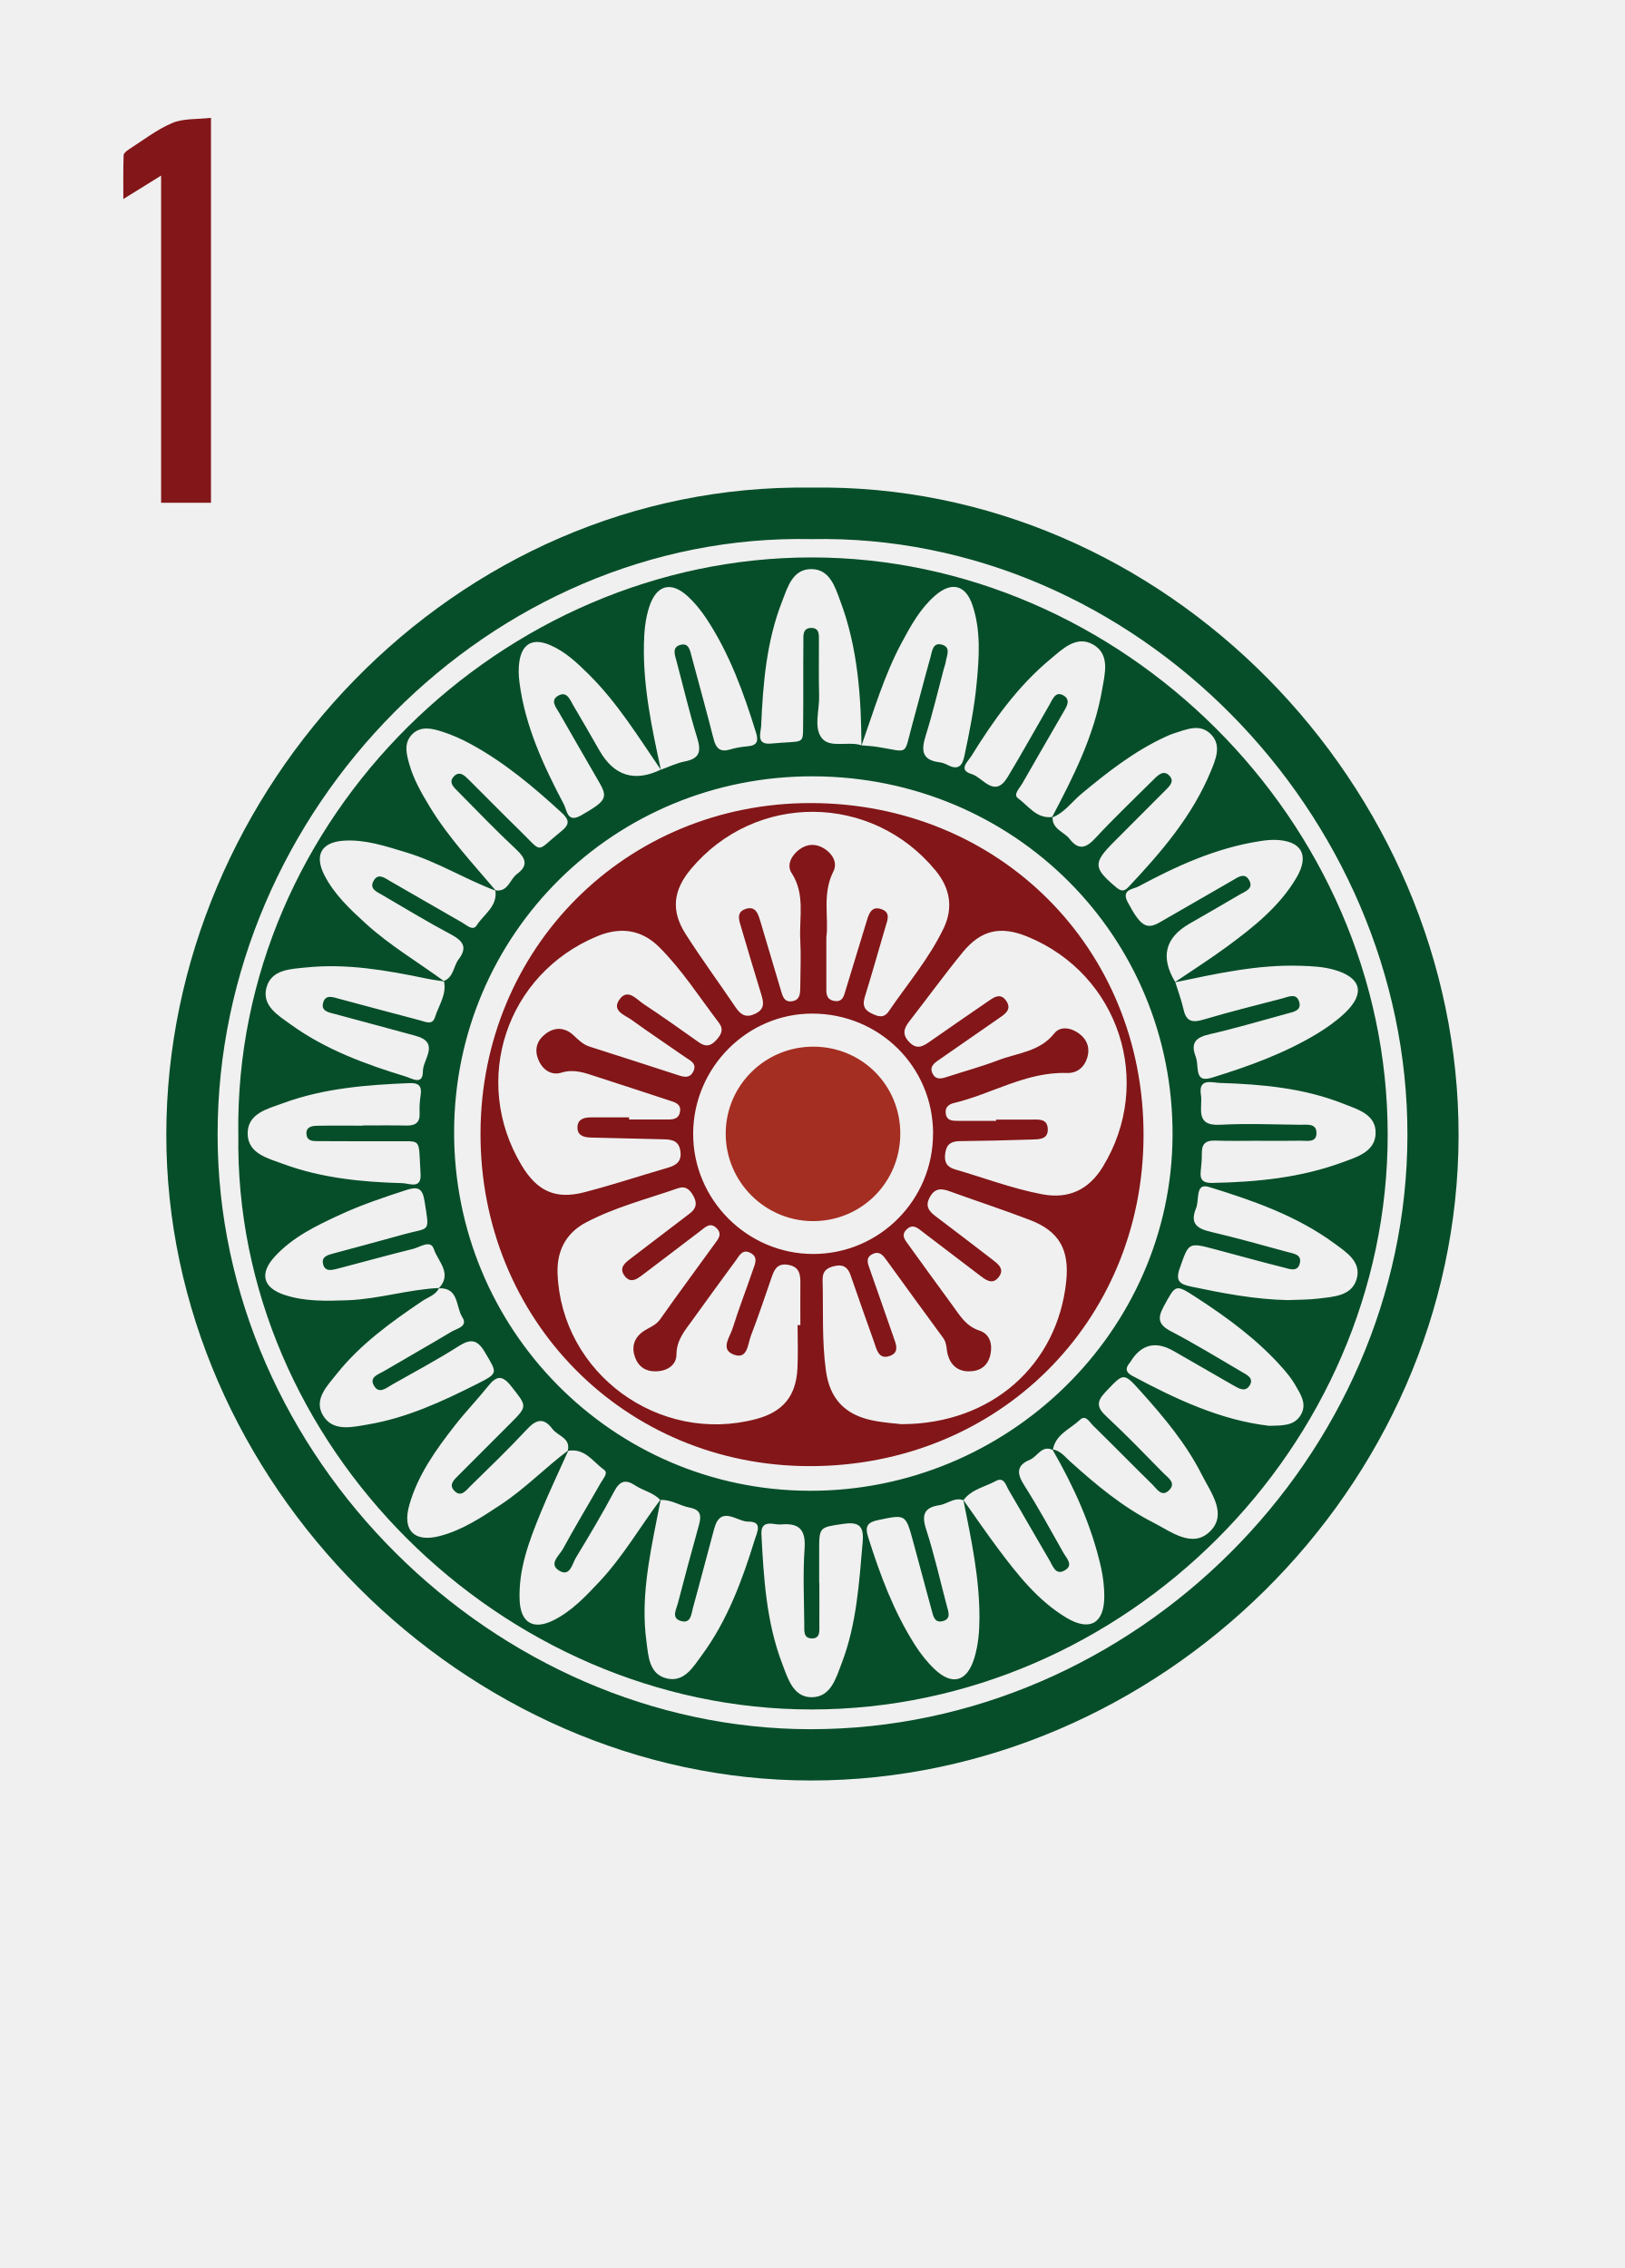
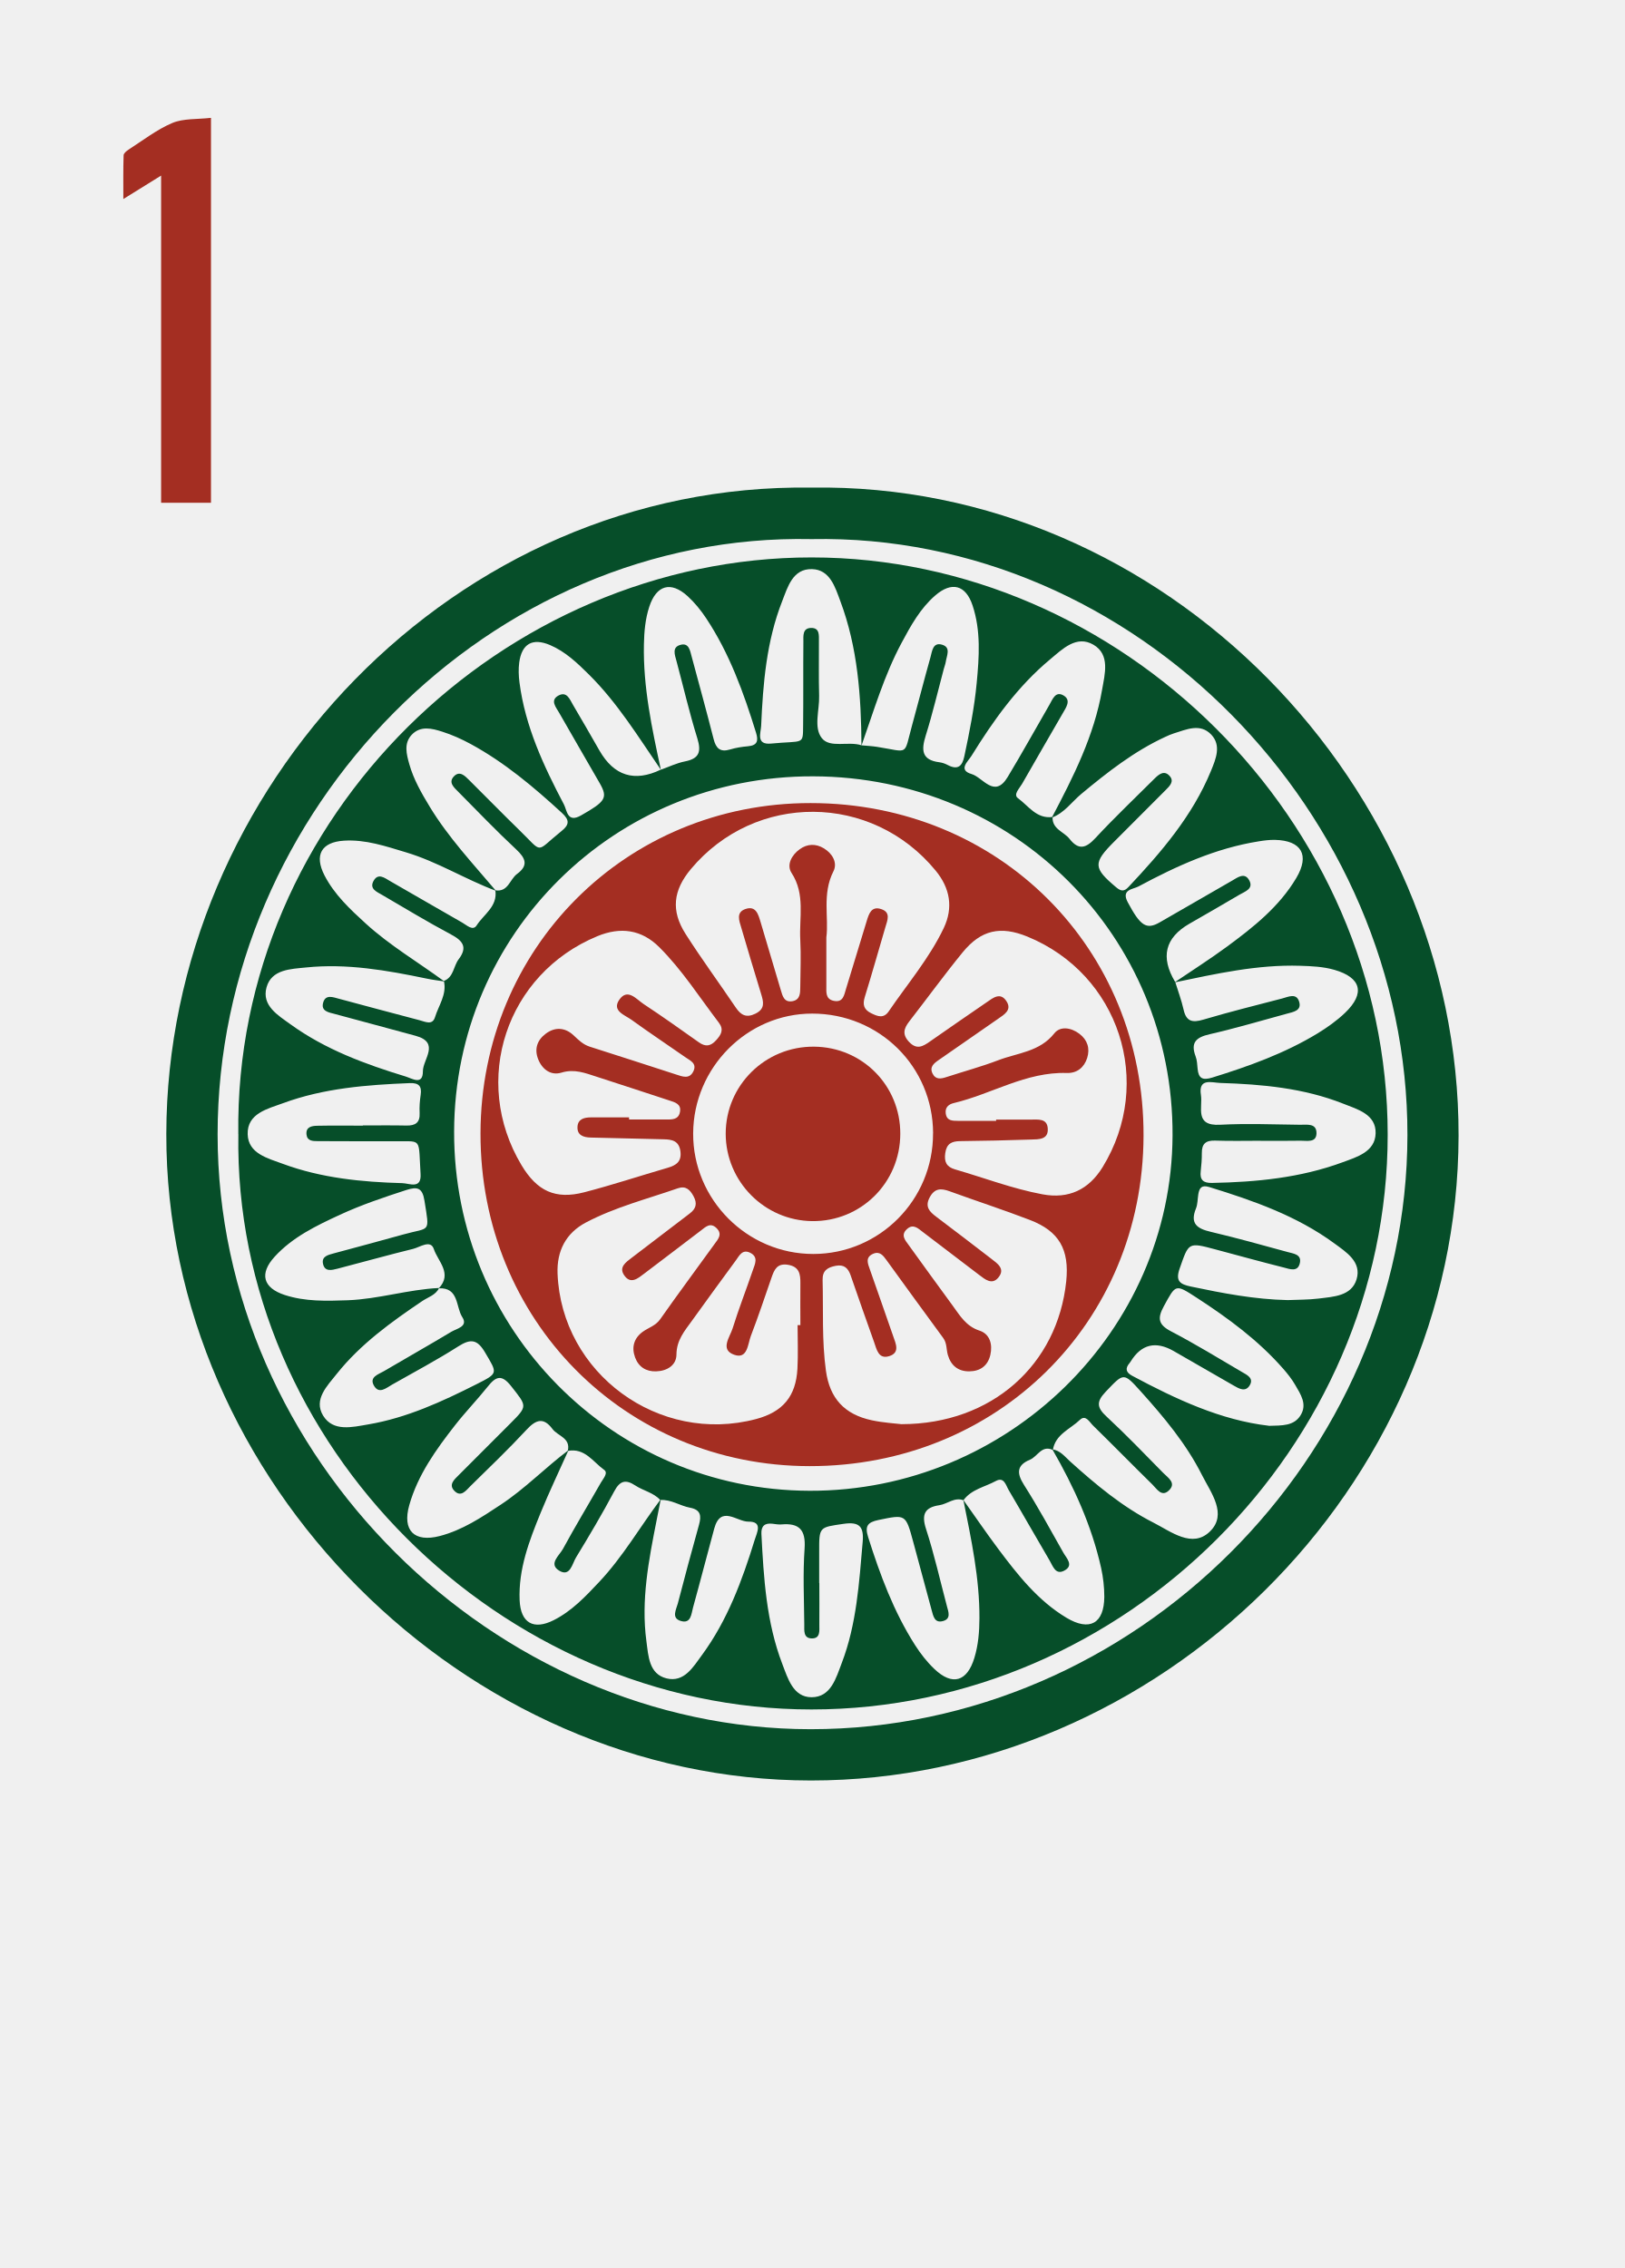
<svg xmlns="http://www.w3.org/2000/svg" id="Layer_1" data-name="Layer 1" viewBox="0 0 308.499 430.712" version="1.1" width="308.499" height="430.712">
  <defs id="defs1">
    <style id="style1">
      .cls-1 {
        fill: #fff;
      }

      .cls-2 {
        fill: #064e29;
      }

      .cls-3 {
        fill: #a42e22;
      }
    </style>
  </defs>
  <g id="g6" transform="translate(-88.95996,-32.04989)">
    <path class="cls-2" d="m 242.99,124.65 c 67.22,-1.08 123.05,56.78 122.93,123.1 -0.12,67.02 -57.02,122.45 -122.99,122.43 -65.84,-0.02 -122.5,-56.83 -122.39,-122.8 0.11,-65.48 54.6,-123.68 122.45,-122.73 z m 0.06,9.78 c -60.93,-1.27 -112.77,51.31 -112.77,113.06 0,61.34 52.61,112.93 112.6,112.95 61.5,0.02 113.25,-51.76 113.33,-112.82 0.07,-60.93 -51.59,-114.38 -113.16,-113.19 z" id="path3" />
    <path class="cls-2" d="m 134.21,247.42 c -0.79,-60.26 50.43,-109.52 108.85,-109.51 58.79,0.01 109.41,49.93 109.4,109.64 -0.01,59.16 -49.89,109.13 -109.41,109.14 -58.84,0.01 -109.78,-50.22 -108.83,-109.27 z m 62.56,60.17 c 0.6,-2.48 -1.9,-2.81 -2.91,-4.17 -1.68,-2.25 -3.11,-1.8 -4.89,0.12 -3.43,3.7 -7.09,7.2 -10.69,10.74 -0.85,0.84 -1.82,2.24 -3.11,0.82 -1.04,-1.15 0.08,-2.1 0.89,-2.91 3.24,-3.26 6.49,-6.5 9.74,-9.75 3.41,-3.41 3.25,-3.29 0.21,-7.16 -1.8,-2.29 -2.9,-1.83 -4.42,0.08 -2.01,2.51 -4.25,4.83 -6.23,7.36 -3.61,4.63 -7.05,9.4 -8.68,15.15 -1.38,4.85 0.95,7.14 5.8,5.88 4.3,-1.12 7.93,-3.55 11.58,-5.96 4.61,-3.04 8.45,-7.04 12.85,-10.34 -1.77,3.96 -3.65,7.88 -5.29,11.89 -2.17,5.32 -4.24,10.7 -3.99,16.6 0.18,4.31 2.62,5.73 6.46,3.8 3.44,-1.73 6.05,-4.5 8.65,-7.27 4.51,-4.79 7.77,-10.49 11.69,-15.71 -0.27,1.35 -0.53,2.7 -0.8,4.05 -1.49,7.56 -2.97,15.14 -1.93,22.9 0.38,2.81 0.47,6.25 3.83,7.08 3.35,0.83 5.08,-2.2 6.74,-4.46 4.82,-6.57 7.61,-14.12 9.99,-21.83 0.44,-1.43 1.6,-3.52 -1.21,-3.48 -2.15,0.03 -5.23,-3.22 -6.47,1.33 -1.36,4.99 -2.64,9.99 -4.02,14.97 -0.34,1.22 -0.37,3.2 -2.4,2.54 -1.74,-0.56 -0.8,-2.14 -0.5,-3.27 1.3,-5 2.64,-9.99 4.03,-14.97 0.48,-1.72 0.33,-2.87 -1.73,-3.25 -1.9,-0.36 -3.58,-1.59 -5.63,-1.46 -1.29,-1.41 -3.21,-1.75 -4.73,-2.75 -1.85,-1.22 -2.94,-0.91 -4.01,1.11 -2.27,4.26 -4.73,8.42 -7.25,12.55 -0.73,1.19 -1.12,3.8 -3.23,2.49 -2.04,-1.27 0.07,-2.87 0.74,-4.1 2.3,-4.24 4.81,-8.38 7.2,-12.58 0.43,-0.76 1.46,-1.85 0.63,-2.44 -2.1,-1.5 -3.67,-4.22 -6.9,-3.6 z m -24.51,-30.86 c 2.68,-2.81 -0.16,-5.16 -0.92,-7.47 -0.61,-1.86 -2.63,-0.36 -3.93,-0.04 -4.8,1.18 -9.56,2.52 -14.35,3.76 -1.12,0.29 -2.48,0.65 -2.78,-1 -0.24,-1.35 1,-1.61 2,-1.89 4.44,-1.21 8.89,-2.37 13.32,-3.62 5.07,-1.42 4.96,-0.09 3.96,-6.39 -0.39,-2.48 -1.35,-2.71 -3.44,-2.04 -4.27,1.39 -8.52,2.81 -12.6,4.7 -4.5,2.08 -8.99,4.23 -12.41,7.97 -2.94,3.22 -2.22,5.92 1.92,7.27 3.89,1.27 7.91,1.14 11.96,1 5.87,-0.22 11.5,-2.06 17.35,-2.33 -0.65,1.36 -2.09,1.73 -3.2,2.48 -5.92,4 -11.72,8.17 -16.22,13.81 -1.81,2.28 -4.47,4.88 -2.61,7.94 1.9,3.13 5.56,2.19 8.56,1.68 7.33,-1.24 14.02,-4.33 20.6,-7.65 4.15,-2.1 3.95,-2.02 1.6,-6.01 -1.48,-2.52 -2.73,-2.66 -5.09,-1.16 -4.06,2.59 -8.34,4.86 -12.53,7.24 -1.15,0.65 -2.55,1.94 -3.52,0.15 -0.86,-1.59 0.9,-2.08 1.92,-2.68 4.26,-2.51 8.56,-4.93 12.8,-7.48 1.03,-0.62 3.26,-0.99 2.09,-2.79 -1.26,-1.95 -0.61,-5.67 -4.49,-5.47 z m 10.87,-75.51 c -5.8,-2.17 -11.09,-5.51 -17.06,-7.3 -3.86,-1.16 -7.71,-2.48 -11.79,-2.22 -4.33,0.27 -5.68,2.76 -3.7,6.6 1.88,3.64 4.83,6.4 7.81,9.12 4.6,4.2 9.97,7.35 14.96,11.02 -1.13,-0.18 -2.27,-0.31 -3.39,-0.55 -7.55,-1.57 -15.15,-2.91 -22.89,-2.11 -2.89,0.3 -6.55,0.34 -7.5,3.78 -0.96,3.47 2.2,5.31 4.56,7.02 6.59,4.77 14.15,7.56 21.86,9.91 1.21,0.37 3.28,1.74 3.27,-1 -0.01,-2.25 3.33,-5.44 -1.37,-6.73 -5.09,-1.4 -10.2,-2.74 -15.29,-4.13 -1.19,-0.32 -2.82,-0.52 -2.24,-2.29 0.48,-1.46 1.84,-0.92 2.96,-0.62 5.1,1.37 10.2,2.74 15.31,4.08 1.05,0.27 2.44,1.03 2.93,-0.58 0.69,-2.25 2.28,-4.31 1.69,-6.88 1.88,-0.74 1.8,-2.8 2.81,-4.13 1.73,-2.28 0.79,-3.5 -1.46,-4.7 -4.45,-2.37 -8.77,-4.99 -13.12,-7.53 -0.96,-0.56 -2.36,-1.11 -1.64,-2.54 0.87,-1.73 2.17,-0.65 3.2,-0.06 4.58,2.61 9.13,5.29 13.71,7.89 0.83,0.47 2,1.64 2.71,0.53 1.35,-2.11 4.01,-3.6 3.56,-6.67 2.43,0.38 2.73,-2.09 4.12,-3.11 2.17,-1.6 1.67,-2.95 -0.15,-4.65 -3.79,-3.53 -7.37,-7.28 -11.02,-10.96 -0.8,-0.81 -1.92,-1.76 -0.83,-2.91 1.1,-1.16 2.09,-0.12 2.91,0.7 3.19,3.16 6.32,6.38 9.54,9.51 4.64,4.51 2.91,4.24 7.94,0.21 1.57,-1.25 1.62,-2.12 0.12,-3.5 -5.36,-4.92 -10.9,-9.59 -17.32,-13.08 -1.71,-0.93 -3.52,-1.74 -5.37,-2.33 -1.97,-0.63 -4.16,-1.2 -5.83,0.59 -1.53,1.64 -0.98,3.68 -0.45,5.57 0.82,2.91 2.32,5.51 3.87,8.07 3.54,5.84 8.2,10.8 12.58,15.98 z m 88.8,115.75 c -1.73,-0.66 -3.05,0.7 -4.6,0.93 -2.77,0.41 -3.44,1.73 -2.53,4.52 1.56,4.8 2.66,9.75 3.96,14.64 0.3,1.12 0.83,2.43 -0.77,2.85 -1.58,0.42 -1.82,-0.97 -2.13,-2.09 -1.17,-4.33 -2.33,-8.65 -3.5,-12.98 -1.43,-5.28 -1.42,-5.2 -6.6,-4.13 -2.06,0.43 -2.62,1.15 -1.95,3.26 2.26,7.15 4.85,14.14 8.9,20.49 1.04,1.63 2.27,3.21 3.67,4.54 3.4,3.25 6.22,2.44 7.6,-2.11 0.74,-2.43 0.95,-4.95 0.96,-7.5 0.04,-7.65 -1.57,-15.07 -3.05,-22.48 2.19,3.08 4.31,6.2 6.57,9.22 3.73,4.98 7.57,9.89 13.01,13.15 4.41,2.64 7.15,1.08 7.18,-3.99 0,-1.82 -0.21,-3.68 -0.6,-5.46 -1.79,-8.03 -5.17,-15.43 -9.26,-22.53 1.5,0.2 2.35,1.37 3.36,2.28 4.88,4.4 9.93,8.63 15.81,11.62 3.36,1.71 7.4,4.96 10.75,1.69 3.37,-3.29 0.19,-7.35 -1.52,-10.73 -2.97,-5.9 -7.19,-10.95 -11.59,-15.84 -3.34,-3.7 -3.23,-3.58 -6.69,0.04 -1.8,1.88 -1.69,3 0.17,4.71 3.71,3.44 7.22,7.1 10.77,10.71 0.89,0.91 2.58,1.92 1.02,3.36 -1.36,1.25 -2.26,-0.36 -3.09,-1.17 -3.78,-3.71 -7.48,-7.49 -11.27,-11.2 -0.66,-0.65 -1.4,-2.12 -2.48,-1.09 -1.84,1.77 -4.66,2.74 -5.15,5.73 -2.12,-0.99 -2.88,1.23 -4.33,1.84 -2.53,1.05 -2.58,2.55 -1.14,4.81 2.65,4.17 5.02,8.52 7.45,12.83 0.61,1.09 2.1,2.46 0.14,3.46 -1.62,0.83 -2.12,-0.9 -2.72,-1.92 -2.63,-4.46 -5.17,-8.97 -7.8,-13.43 -0.52,-0.89 -0.86,-2.55 -2.42,-1.7 -2.08,1.14 -4.61,1.56 -6.14,3.63 z M 214.46,178.22 c 1.51,-0.54 2.99,-1.26 4.55,-1.57 2.73,-0.53 3.15,-1.83 2.36,-4.39 -1.5,-4.83 -2.64,-9.76 -3.95,-14.65 -0.33,-1.23 -0.93,-2.7 0.84,-3.12 1.52,-0.36 1.73,1.13 2.03,2.23 1.4,5.22 2.84,10.43 4.17,15.66 0.45,1.79 1.24,2.57 3.14,2 1.09,-0.33 2.25,-0.51 3.39,-0.61 1.77,-0.16 2.01,-1.01 1.53,-2.57 -2.35,-7.6 -5.04,-15.06 -9.47,-21.74 -1.01,-1.52 -2.19,-2.98 -3.54,-4.21 -3.18,-2.88 -5.91,-2.09 -7.26,2.02 -0.76,2.31 -0.97,4.71 -1.02,7.14 -0.17,8.13 1.53,16 3.22,23.83 -4.28,-6.25 -8.25,-12.73 -13.68,-18.11 -2.21,-2.19 -4.46,-4.34 -7.37,-5.58 -3.32,-1.41 -5.37,-0.25 -5.85,3.33 -0.16,1.23 -0.11,2.53 0.05,3.77 1.08,8.35 4.58,15.84 8.44,23.17 0.59,1.12 0.62,3.58 3.24,2.09 4.64,-2.64 5.15,-3.33 3.57,-6.1 -2.56,-4.49 -5.19,-8.94 -7.74,-13.44 -0.58,-1.02 -1.77,-2.34 -0.09,-3.24 1.6,-0.85 2.15,0.78 2.76,1.81 1.7,2.86 3.35,5.76 5.01,8.65 q 4.16,7.23 11.65,3.62 z m 97.65,40.29 c 0.54,1.75 1.19,3.48 1.59,5.26 0.5,2.27 1.66,2.54 3.74,1.92 4.96,-1.47 9.98,-2.72 14.98,-4.02 1.16,-0.3 2.71,-1.12 3.23,0.62 0.52,1.72 -1.15,1.94 -2.34,2.27 -4.88,1.33 -9.73,2.77 -14.66,3.9 -2.54,0.58 -3.67,1.55 -2.66,4.21 0.28,0.73 0.3,1.58 0.38,2.38 0.18,1.85 0.99,2.19 2.78,1.64 6.94,-2.15 13.74,-4.59 19.98,-8.38 1.85,-1.13 3.67,-2.42 5.23,-3.91 3.88,-3.71 3.08,-6.7 -2.02,-8.17 -2.12,-0.61 -4.3,-0.7 -6.49,-0.77 -8.13,-0.26 -15.99,1.52 -23.87,3.16 3.33,-2.26 6.74,-4.42 9.97,-6.8 5.01,-3.69 9.92,-7.57 13.16,-13.04 2.59,-4.36 0.98,-7.12 -4.06,-7.23 -1.03,-0.02 -2.07,0.11 -3.09,0.28 -8.19,1.3 -15.61,4.69 -22.83,8.57 -1.01,0.54 -3.33,0.55 -2.03,2.99 2.38,4.46 3.52,5.28 6.04,3.84 4.6,-2.62 9.16,-5.3 13.76,-7.93 1.05,-0.6 2.39,-1.68 3.27,-0.07 0.88,1.62 -0.82,2.12 -1.83,2.72 -3.17,1.88 -6.37,3.7 -9.56,5.54 q -6.9,3.99 -2.69,11.02 z M 288.7,187.29 c 4.08,-7.73 8.03,-15.54 9.53,-24.26 0.51,-2.96 1.57,-6.66 -1.64,-8.54 -3.22,-1.89 -5.89,0.83 -8.22,2.77 -6.17,5.13 -10.77,11.59 -14.95,18.35 -0.65,1.04 -2.6,2.67 0.03,3.44 2.16,0.63 4.34,4.72 6.84,0.58 2.73,-4.52 5.28,-9.15 7.93,-13.72 0.61,-1.05 1.16,-2.72 2.73,-1.76 1.45,0.89 0.43,2.27 -0.18,3.34 -2.57,4.48 -5.19,8.94 -7.74,13.43 -0.48,0.84 -1.72,2.02 -0.78,2.71 2,1.46 3.54,3.98 6.58,3.57 -0.12,2.31 2.14,2.78 3.22,4.16 1.73,2.21 3.12,1.78 4.91,-0.15 3.6,-3.88 7.45,-7.53 11.2,-11.27 0.86,-0.86 1.88,-1.7 2.92,-0.5 0.9,1.03 -0.05,1.91 -0.78,2.65 -3.25,3.26 -6.51,6.52 -9.76,9.78 -4.08,4.08 -4.01,5.01 0.38,8.7 0.93,0.78 1.52,0.78 2.3,-0.05 6.26,-6.65 12.19,-13.54 15.7,-22.11 0.9,-2.21 2,-4.78 0.04,-6.85 -2.1,-2.22 -4.71,-0.97 -7.12,-0.23 -0.55,0.17 -1.07,0.41 -1.59,0.65 -5.92,2.73 -10.98,6.7 -15.95,10.83 -1.83,1.52 -3.22,3.61 -5.56,4.49 z m -36.19,-13.7 c 1.01,0.1 2.03,0.14 3.03,0.3 6.13,0.97 4.99,1.79 6.59,-4.03 1.19,-4.32 2.29,-8.67 3.51,-12.99 0.32,-1.12 0.43,-2.93 2.23,-2.38 1.71,0.52 0.84,2.09 0.67,3.27 -0.07,0.45 -0.25,0.88 -0.37,1.33 -1.13,4.22 -2.12,8.48 -3.43,12.65 -0.86,2.75 -0.8,4.65 2.6,5.07 0.56,0.07 1.13,0.28 1.63,0.55 1.89,0.97 2.71,0.17 3.1,-1.68 0.98,-4.61 1.91,-9.23 2.35,-13.94 0.47,-4.95 0.81,-9.9 -0.78,-14.7 -1.3,-3.93 -3.97,-4.61 -7.1,-1.9 -2.83,2.46 -4.62,5.7 -6.36,8.95 -3.34,6.22 -5.3,12.97 -7.64,19.57 -0.06,-9.34 -0.7,-18.62 -4.02,-27.47 -0.98,-2.63 -1.96,-5.97 -5.37,-6.06 -3.67,-0.1 -4.61,3.39 -5.67,6.1 -2.98,7.59 -3.64,15.62 -3.99,23.68 -0.06,1.32 -1.03,3.63 1.89,3.35 6.26,-0.6 6.04,0.37 6.08,-3.48 0.06,-5.29 0,-10.57 0.05,-15.86 0,-1.09 -0.19,-2.59 1.46,-2.62 1.68,-0.03 1.48,1.43 1.49,2.55 0.02,3.45 -0.06,6.9 0.04,10.34 0.08,2.73 -1.09,6.03 0.52,8.05 1.55,1.94 5.01,0.53 7.5,1.34 z m -9.11,5.89 c -37.76,-0.12 -68.1,29.88 -68.21,67.43 -0.12,37.61 30.08,68.15 67.49,68.25 37.67,0.1 68.75,-30.31 68.93,-67.45 0.19,-37.85 -30.06,-68.11 -68.21,-68.23 z m 1.13,153.21 c 0,0 0,0 0.01,0 0,2.64 0.02,5.28 0,7.92 -0.01,1.11 0.24,2.61 -1.43,2.59 -1.64,-0.02 -1.42,-1.53 -1.43,-2.63 -0.04,-4.82 -0.28,-9.67 0.06,-14.47 0.24,-3.54 -1.04,-4.84 -4.39,-4.55 -0.56,0.05 -1.15,-0.06 -1.72,-0.13 -1.46,-0.17 -2.16,0.43 -2.09,1.93 0.43,8.38 0.93,16.77 3.97,24.71 1.05,2.72 2.04,6.3 5.55,6.31 3.69,0 4.65,-3.66 5.74,-6.51 2.83,-7.39 3.29,-15.21 3.97,-22.99 0.25,-2.9 -0.61,-3.87 -3.63,-3.43 -4.63,0.68 -4.65,0.51 -4.63,5.37 0,1.95 0,3.9 0,5.86 z m -86.67,-86.85 v -0.06 c 2.76,0 5.52,-0.04 8.28,0.02 1.69,0.03 2.59,-0.54 2.5,-2.38 -0.06,-1.14 0.03,-2.31 0.2,-3.44 0.25,-1.67 -0.37,-2.3 -2.05,-2.24 -8.18,0.33 -16.33,0.96 -24.08,3.81 -2.93,1.08 -6.84,1.94 -6.72,5.91 0.1,3.67 3.83,4.56 6.67,5.61 7.31,2.7 14.98,3.46 22.71,3.67 1.33,0.04 3.63,1.2 3.45,-1.74 -0.39,-6.27 0.21,-6.23 -3.33,-6.22 -5.41,0.02 -10.81,0 -16.22,-0.02 -0.93,0 -1.98,-0.03 -2.11,-1.25 -0.16,-1.49 1.04,-1.65 2.07,-1.67 2.87,-0.06 5.75,-0.02 8.62,-0.02 z m 172.01,56.99 c 2.57,-0.07 4.79,0.04 6.05,-2.01 1.31,-2.11 0,-3.99 -1.02,-5.76 -0.63,-1.09 -1.42,-2.09 -2.25,-3.04 -4.73,-5.41 -10.46,-9.63 -16.45,-13.52 -4.1,-2.66 -3.96,-2.57 -6.25,1.62 -1.26,2.31 -1.04,3.5 1.37,4.76 4.58,2.39 8.99,5.09 13.45,7.71 0.95,0.56 2.35,1.17 1.47,2.58 -0.81,1.3 -2.02,0.59 -3.04,0 -3.78,-2.17 -7.56,-4.35 -11.35,-6.53 q -5.15,-2.97 -8.2,1.98 c -0.06,0.1 -0.13,0.19 -0.2,0.28 -0.88,1.03 -0.71,1.78 0.51,2.43 8.33,4.46 16.84,8.43 25.91,9.48 z m 3.6,-23.88 c 1.95,-0.09 3.92,-0.05 5.85,-0.29 2.83,-0.36 6.25,-0.45 7.23,-3.65 1.01,-3.32 -1.96,-5.17 -4.22,-6.83 -7.14,-5.24 -15.38,-8.12 -23.75,-10.7 -1.46,-0.45 -1.88,0.17 -2.08,1.37 -0.15,0.91 -0.11,1.88 -0.45,2.71 -1.17,2.88 0.24,3.82 2.8,4.42 4.92,1.16 9.78,2.52 14.65,3.85 1.04,0.29 2.6,0.42 2.3,2 -0.36,1.9 -1.96,1.21 -3.08,0.93 -4.34,-1.09 -8.66,-2.29 -12.98,-3.44 -5.19,-1.39 -5.04,-1.33 -6.78,3.63 -0.85,2.42 0.09,2.99 2.11,3.42 6.08,1.28 12.16,2.45 18.4,2.58 z m -5.13,-30.24 c 0,0 0,-0.01 0,-0.02 -2.88,0 -5.75,0.07 -8.63,-0.03 -1.76,-0.06 -2.56,0.58 -2.54,2.36 0.01,1.15 -0.08,2.3 -0.21,3.44 -0.2,1.64 0.46,2.27 2.12,2.24 8.44,-0.16 16.78,-0.97 24.75,-3.9 2.74,-1.01 6.25,-1.99 6.34,-5.53 0.09,-3.62 -3.45,-4.55 -6.17,-5.63 -7.49,-2.96 -15.39,-3.68 -23.35,-3.93 -1.58,-0.05 -4.18,-1 -3.65,2.3 0.37,2.33 -1.29,5.91 3.63,5.64 5.05,-0.27 10.12,-0.06 15.18,0 1.29,0.02 3.19,-0.37 3.13,1.67 -0.06,1.79 -1.83,1.34 -3.01,1.36 -2.53,0.05 -5.06,0.02 -7.59,0.02 z" id="path4" />
-     <path class="cls-3" d="m 242.69,310.48 c -35.14,-0.03 -62.57,-27.79 -62.49,-63.22 0.08,-35.16 27.62,-62.71 62.67,-62.7 35.8,0.01 63.36,27.57 63.23,63.22 -0.13,35.44 -27.73,62.73 -63.41,62.7 z m 3.18,-100.42 c 0,3.52 -0.01,6.39 0,9.27 0,1.13 -0.17,2.44 1.37,2.78 1.84,0.4 2,-1.1 2.37,-2.28 1.32,-4.28 2.62,-8.57 3.92,-12.86 0.42,-1.37 0.88,-2.89 2.74,-2.28 1.91,0.62 1.19,2.14 0.8,3.47 -1.3,4.41 -2.54,8.84 -3.9,13.23 -0.45,1.47 -0.18,2.4 1.23,3.09 1.23,0.6 2.35,1.04 3.31,-0.36 3.56,-5.22 7.7,-10.06 10.44,-15.8 1.87,-3.91 1.2,-7.63 -1.53,-10.94 -12.12,-14.76 -34.23,-14.9 -46.46,-0.3 -3.39,4.05 -3.84,7.92 -1.01,12.35 3.03,4.75 6.37,9.29 9.52,13.96 0.98,1.45 2.01,2.01 3.74,1.16 1.87,-0.92 1.54,-2.22 1.07,-3.76 -1.29,-4.17 -2.52,-8.36 -3.76,-12.55 -0.39,-1.32 -1.04,-2.92 0.76,-3.55 2.04,-0.72 2.47,1.04 2.91,2.49 1.28,4.29 2.54,8.6 3.83,12.89 0.33,1.1 0.62,2.39 2.19,2.12 1.5,-0.26 1.5,-1.53 1.51,-2.7 0.02,-2.99 0.16,-5.99 0,-8.97 -0.23,-4.25 0.99,-8.64 -1.66,-12.7 -0.98,-1.51 0,-3.38 1.56,-4.5 1.45,-1.04 3.04,-1.08 4.55,-0.18 1.67,0.99 2.67,2.77 1.84,4.39 -2.18,4.3 -0.84,8.81 -1.34,12.54 z m -37.46,34.21 c 0,0.13 0,0.25 0,0.38 2.3,0 4.6,0 6.9,0 1.16,0 2.46,0.11 2.76,-1.4 0.31,-1.56 -0.96,-1.87 -2.07,-2.23 -4.59,-1.5 -9.17,-3.02 -13.77,-4.5 -2.15,-0.69 -4.2,-1.52 -6.66,-0.77 -1.92,0.59 -3.58,-0.51 -4.39,-2.47 -0.81,-1.98 -0.24,-3.67 1.38,-4.9 1.79,-1.36 3.72,-1.22 5.34,0.31 0.93,0.88 1.77,1.72 3.04,2.13 5.48,1.73 10.94,3.53 16.41,5.29 1.2,0.39 2.54,0.96 3.29,-0.65 0.69,-1.49 -0.66,-2.01 -1.55,-2.64 -3.39,-2.37 -6.85,-4.66 -10.2,-7.09 -1.27,-0.92 -3.79,-1.69 -2.35,-3.8 1.57,-2.3 3.25,-0.12 4.64,0.8 3.55,2.34 7.02,4.81 10.49,7.27 1.27,0.9 2.24,0.74 3.28,-0.41 0.96,-1.05 1.5,-2.02 0.51,-3.32 -3.69,-4.84 -6.98,-10.02 -11.31,-14.34 -3.37,-3.36 -7.36,-3.91 -11.76,-2.09 -17.31,7.16 -24.03,27.42 -14.4,43.49 2.94,4.91 6.42,6.56 11.88,5.15 5.34,-1.38 10.58,-3.12 15.88,-4.66 1.61,-0.47 2.67,-1.17 2.41,-3.13 -0.27,-2.02 -1.62,-2.25 -3.22,-2.28 -4.6,-0.1 -9.2,-0.22 -13.8,-0.33 -1.41,-0.03 -2.64,-0.44 -2.52,-2.1 0.1,-1.43 1.3,-1.73 2.55,-1.73 2.41,0 4.83,0 7.24,0 z m 51.79,58.24 c 17.1,-0.03 29.57,-11.28 31.22,-27.13 0.62,-6.02 -1.33,-9.51 -6.88,-11.64 -5.04,-1.94 -10.19,-3.61 -15.27,-5.46 -1.61,-0.58 -2.81,-0.61 -3.76,1.13 -0.99,1.81 -0.05,2.75 1.24,3.72 3.49,2.63 6.97,5.29 10.43,7.96 1.19,0.92 2.74,1.93 1.33,3.6 -1.2,1.43 -2.5,0.33 -3.62,-0.52 -3.57,-2.72 -7.13,-5.45 -10.71,-8.16 -0.89,-0.67 -1.82,-1.64 -3.02,-0.53 -1.21,1.12 -0.33,2.09 0.34,3.01 2.76,3.83 5.53,7.65 8.32,11.46 1.4,1.91 2.55,3.96 5.14,4.8 1.96,0.64 2.51,2.6 2.05,4.61 -0.48,2.06 -1.91,3.1 -4,3.12 -2.11,0.02 -3.47,-1.1 -4.06,-3.08 -0.32,-1.08 -0.15,-2.25 -0.9,-3.27 -3.63,-4.91 -7.18,-9.86 -10.77,-14.79 -0.62,-0.85 -1.27,-1.74 -2.54,-1.18 -1.53,0.68 -0.99,1.86 -0.61,2.95 1.47,4.24 2.98,8.46 4.44,12.71 0.48,1.39 1.33,3.12 -0.76,3.77 -2.04,0.64 -2.38,-1.27 -2.87,-2.65 -1.51,-4.22 -2.99,-8.46 -4.46,-12.7 -0.47,-1.36 -1.24,-2.11 -2.84,-1.8 -1.54,0.3 -2.52,0.89 -2.48,2.68 0.15,5.75 -0.16,11.52 0.63,17.24 0.72,5.25 3.52,8.3 8.7,9.41 2.24,0.48 4.55,0.6 5.72,0.75 z M 240.44,283.7 c 0.17,0 0.33,0 0.5,0 0,-2.65 -0.03,-5.29 0,-7.94 0.02,-1.75 -0.2,-3.17 -2.38,-3.52 -2.05,-0.32 -2.58,0.94 -3.1,2.44 -1.28,3.7 -2.52,7.41 -3.92,11.06 -0.6,1.56 -0.61,4.47 -3.14,3.6 -2.79,-0.96 -0.85,-3.35 -0.33,-5.01 1.16,-3.73 2.59,-7.38 3.85,-11.08 0.4,-1.16 1.11,-2.5 -0.54,-3.3 -1.48,-0.72 -2.05,0.59 -2.7,1.47 -2.8,3.8 -5.57,7.62 -8.33,11.45 -1.39,1.93 -2.92,3.68 -2.94,6.4 -0.01,2.04 -1.75,3.14 -3.84,3.21 -1.94,0.07 -3.36,-0.85 -4.02,-2.65 -0.71,-1.94 -0.21,-3.67 1.49,-4.89 1.1,-0.78 2.42,-1.12 3.29,-2.37 3.37,-4.8 6.88,-9.51 10.31,-14.27 0.66,-0.91 1.56,-1.86 0.38,-3.02 -1.2,-1.17 -2.1,-0.2 -3,0.48 -3.58,2.71 -7.13,5.45 -10.72,8.15 -1.19,0.9 -2.58,2.13 -3.82,0.32 -1.07,-1.56 0.36,-2.49 1.46,-3.34 3.65,-2.8 7.31,-5.6 10.98,-8.38 1.19,-0.9 1.49,-1.88 0.74,-3.27 -0.69,-1.29 -1.5,-2.04 -3,-1.52 -5.86,2.04 -11.92,3.58 -17.44,6.49 -3.83,2.02 -5.55,5.43 -5.39,9.7 0.74,18.96 19.26,32.52 37.69,27.63 5.08,-1.35 7.58,-4.3 7.86,-9.57 0.15,-2.75 0.03,-5.52 0.03,-8.28 z m 37.67,-38.78 c 0,-0.08 0,-0.17 0,-0.25 2.19,0 4.37,-0.01 6.56,0 1.36,0.01 3.1,-0.28 3.24,1.65 0.17,2.2 -1.73,2.09 -3.19,2.14 -4.49,0.15 -8.97,0.25 -13.46,0.3 -1.59,0.02 -2.56,0.48 -2.81,2.27 -0.24,1.69 0.25,2.63 1.87,3.1 5.52,1.6 10.91,3.67 16.58,4.73 4.98,0.93 8.79,-0.87 11.43,-5.16 9.86,-16.06 3.15,-36.64 -14.28,-43.78 -5.09,-2.08 -8.79,-1.3 -12.3,2.99 -3.49,4.27 -6.74,8.75 -10.13,13.11 -1.04,1.34 -1.39,2.48 -0.02,3.92 1.45,1.51 2.59,0.84 3.91,-0.08 3.58,-2.51 7.18,-4.98 10.79,-7.46 1.23,-0.85 2.64,-2.03 3.81,-0.15 1.01,1.62 -0.46,2.47 -1.6,3.26 -3.78,2.63 -7.56,5.24 -11.34,7.87 -0.88,0.61 -1.74,1.29 -1.14,2.53 0.59,1.22 1.6,1.03 2.66,0.68 3.28,-1.07 6.62,-1.97 9.84,-3.2 3.66,-1.4 7.85,-1.58 10.63,-5.1 1.13,-1.43 3.2,-1.09 4.74,0.07 1.54,1.16 2.07,2.78 1.5,4.6 -0.58,1.81 -1.92,2.92 -3.87,2.86 -7.73,-0.25 -14.26,4 -21.46,5.71 -0.95,0.22 -1.68,0.8 -1.53,1.96 0.18,1.44 1.29,1.41 2.33,1.42 2.42,0.02 4.83,0 7.25,0 z m -11.97,2.33 c -0.05,-12.65 -10.21,-22.7 -22.95,-22.71 -12.35,-0.01 -22.54,10.24 -22.61,22.73 -0.07,12.56 10.23,22.92 22.8,22.92 12.59,0 22.8,-10.29 22.75,-22.93 z" id="path5" style="fill:#831618;fill-opacity:1" />
+     <path class="cls-3" d="m 242.69,310.48 c -35.14,-0.03 -62.57,-27.79 -62.49,-63.22 0.08,-35.16 27.62,-62.71 62.67,-62.7 35.8,0.01 63.36,27.57 63.23,63.22 -0.13,35.44 -27.73,62.73 -63.41,62.7 z m 3.18,-100.42 c 0,3.52 -0.01,6.39 0,9.27 0,1.13 -0.17,2.44 1.37,2.78 1.84,0.4 2,-1.1 2.37,-2.28 1.32,-4.28 2.62,-8.57 3.92,-12.86 0.42,-1.37 0.88,-2.89 2.74,-2.28 1.91,0.62 1.19,2.14 0.8,3.47 -1.3,4.41 -2.54,8.84 -3.9,13.23 -0.45,1.47 -0.18,2.4 1.23,3.09 1.23,0.6 2.35,1.04 3.31,-0.36 3.56,-5.22 7.7,-10.06 10.44,-15.8 1.87,-3.91 1.2,-7.63 -1.53,-10.94 -12.12,-14.76 -34.23,-14.9 -46.46,-0.3 -3.39,4.05 -3.84,7.92 -1.01,12.35 3.03,4.75 6.37,9.29 9.52,13.96 0.98,1.45 2.01,2.01 3.74,1.16 1.87,-0.92 1.54,-2.22 1.07,-3.76 -1.29,-4.17 -2.52,-8.36 -3.76,-12.55 -0.39,-1.32 -1.04,-2.92 0.76,-3.55 2.04,-0.72 2.47,1.04 2.91,2.49 1.28,4.29 2.54,8.6 3.83,12.89 0.33,1.1 0.62,2.39 2.19,2.12 1.5,-0.26 1.5,-1.53 1.51,-2.7 0.02,-2.99 0.16,-5.99 0,-8.97 -0.23,-4.25 0.99,-8.64 -1.66,-12.7 -0.98,-1.51 0,-3.38 1.56,-4.5 1.45,-1.04 3.04,-1.08 4.55,-0.18 1.67,0.99 2.67,2.77 1.84,4.39 -2.18,4.3 -0.84,8.81 -1.34,12.54 z m -37.46,34.21 c 0,0.13 0,0.25 0,0.38 2.3,0 4.6,0 6.9,0 1.16,0 2.46,0.11 2.76,-1.4 0.31,-1.56 -0.96,-1.87 -2.07,-2.23 -4.59,-1.5 -9.17,-3.02 -13.77,-4.5 -2.15,-0.69 -4.2,-1.52 -6.66,-0.77 -1.92,0.59 -3.58,-0.51 -4.39,-2.47 -0.81,-1.98 -0.24,-3.67 1.38,-4.9 1.79,-1.36 3.72,-1.22 5.34,0.31 0.93,0.88 1.77,1.72 3.04,2.13 5.48,1.73 10.94,3.53 16.41,5.29 1.2,0.39 2.54,0.96 3.29,-0.65 0.69,-1.49 -0.66,-2.01 -1.55,-2.64 -3.39,-2.37 -6.85,-4.66 -10.2,-7.09 -1.27,-0.92 -3.79,-1.69 -2.35,-3.8 1.57,-2.3 3.25,-0.12 4.64,0.8 3.55,2.34 7.02,4.81 10.49,7.27 1.27,0.9 2.24,0.74 3.28,-0.41 0.96,-1.05 1.5,-2.02 0.51,-3.32 -3.69,-4.84 -6.98,-10.02 -11.31,-14.34 -3.37,-3.36 -7.36,-3.91 -11.76,-2.09 -17.31,7.16 -24.03,27.42 -14.4,43.49 2.94,4.91 6.42,6.56 11.88,5.15 5.34,-1.38 10.58,-3.12 15.88,-4.66 1.61,-0.47 2.67,-1.17 2.41,-3.13 -0.27,-2.02 -1.62,-2.25 -3.22,-2.28 -4.6,-0.1 -9.2,-0.22 -13.8,-0.33 -1.41,-0.03 -2.64,-0.44 -2.52,-2.1 0.1,-1.43 1.3,-1.73 2.55,-1.73 2.41,0 4.83,0 7.24,0 z m 51.79,58.24 c 17.1,-0.03 29.57,-11.28 31.22,-27.13 0.62,-6.02 -1.33,-9.51 -6.88,-11.64 -5.04,-1.94 -10.19,-3.61 -15.27,-5.46 -1.61,-0.58 -2.81,-0.61 -3.76,1.13 -0.99,1.81 -0.05,2.75 1.24,3.72 3.49,2.63 6.97,5.29 10.43,7.96 1.19,0.92 2.74,1.93 1.33,3.6 -1.2,1.43 -2.5,0.33 -3.62,-0.52 -3.57,-2.72 -7.13,-5.45 -10.71,-8.16 -0.89,-0.67 -1.82,-1.64 -3.02,-0.53 -1.21,1.12 -0.33,2.09 0.34,3.01 2.76,3.83 5.53,7.65 8.32,11.46 1.4,1.91 2.55,3.96 5.14,4.8 1.96,0.64 2.51,2.6 2.05,4.61 -0.48,2.06 -1.91,3.1 -4,3.12 -2.11,0.02 -3.47,-1.1 -4.06,-3.08 -0.32,-1.08 -0.15,-2.25 -0.9,-3.27 -3.63,-4.91 -7.18,-9.86 -10.77,-14.79 -0.62,-0.85 -1.27,-1.74 -2.54,-1.18 -1.53,0.68 -0.99,1.86 -0.61,2.95 1.47,4.24 2.98,8.46 4.44,12.71 0.48,1.39 1.33,3.12 -0.76,3.77 -2.04,0.64 -2.38,-1.27 -2.87,-2.65 -1.51,-4.22 -2.99,-8.46 -4.46,-12.7 -0.47,-1.36 -1.24,-2.11 -2.84,-1.8 -1.54,0.3 -2.52,0.89 -2.48,2.68 0.15,5.75 -0.16,11.52 0.63,17.24 0.72,5.25 3.52,8.3 8.7,9.41 2.24,0.48 4.55,0.6 5.72,0.75 z M 240.44,283.7 c 0.17,0 0.33,0 0.5,0 0,-2.65 -0.03,-5.29 0,-7.94 0.02,-1.75 -0.2,-3.17 -2.38,-3.52 -2.05,-0.32 -2.58,0.94 -3.1,2.44 -1.28,3.7 -2.52,7.41 -3.92,11.06 -0.6,1.56 -0.61,4.47 -3.14,3.6 -2.79,-0.96 -0.85,-3.35 -0.33,-5.01 1.16,-3.73 2.59,-7.38 3.85,-11.08 0.4,-1.16 1.11,-2.5 -0.54,-3.3 -1.48,-0.72 -2.05,0.59 -2.7,1.47 -2.8,3.8 -5.57,7.62 -8.33,11.45 -1.39,1.93 -2.92,3.68 -2.94,6.4 -0.01,2.04 -1.75,3.14 -3.84,3.21 -1.94,0.07 -3.36,-0.85 -4.02,-2.65 -0.71,-1.94 -0.21,-3.67 1.49,-4.89 1.1,-0.78 2.42,-1.12 3.29,-2.37 3.37,-4.8 6.88,-9.51 10.31,-14.27 0.66,-0.91 1.56,-1.86 0.38,-3.02 -1.2,-1.17 -2.1,-0.2 -3,0.48 -3.58,2.71 -7.13,5.45 -10.72,8.15 -1.19,0.9 -2.58,2.13 -3.82,0.32 -1.07,-1.56 0.36,-2.49 1.46,-3.34 3.65,-2.8 7.31,-5.6 10.98,-8.38 1.19,-0.9 1.49,-1.88 0.74,-3.27 -0.69,-1.29 -1.5,-2.04 -3,-1.52 -5.86,2.04 -11.92,3.58 -17.44,6.49 -3.83,2.02 -5.55,5.43 -5.39,9.7 0.74,18.96 19.26,32.52 37.69,27.63 5.08,-1.35 7.58,-4.3 7.86,-9.57 0.15,-2.75 0.03,-5.52 0.03,-8.28 z m 37.67,-38.78 c 0,-0.08 0,-0.17 0,-0.25 2.19,0 4.37,-0.01 6.56,0 1.36,0.01 3.1,-0.28 3.24,1.65 0.17,2.2 -1.73,2.09 -3.19,2.14 -4.49,0.15 -8.97,0.25 -13.46,0.3 -1.59,0.02 -2.56,0.48 -2.81,2.27 -0.24,1.69 0.25,2.63 1.87,3.1 5.52,1.6 10.91,3.67 16.58,4.73 4.98,0.93 8.79,-0.87 11.43,-5.16 9.86,-16.06 3.15,-36.64 -14.28,-43.78 -5.09,-2.08 -8.79,-1.3 -12.3,2.99 -3.49,4.27 -6.74,8.75 -10.13,13.11 -1.04,1.34 -1.39,2.48 -0.02,3.92 1.45,1.51 2.59,0.84 3.91,-0.08 3.58,-2.51 7.18,-4.98 10.79,-7.46 1.23,-0.85 2.64,-2.03 3.81,-0.15 1.01,1.62 -0.46,2.47 -1.6,3.26 -3.78,2.63 -7.56,5.24 -11.34,7.87 -0.88,0.61 -1.74,1.29 -1.14,2.53 0.59,1.22 1.6,1.03 2.66,0.68 3.28,-1.07 6.62,-1.97 9.84,-3.2 3.66,-1.4 7.85,-1.58 10.63,-5.1 1.13,-1.43 3.2,-1.09 4.74,0.07 1.54,1.16 2.07,2.78 1.5,4.6 -0.58,1.81 -1.92,2.92 -3.87,2.86 -7.73,-0.25 -14.26,4 -21.46,5.71 -0.95,0.22 -1.68,0.8 -1.53,1.96 0.18,1.44 1.29,1.41 2.33,1.42 2.42,0.02 4.83,0 7.25,0 z m -11.97,2.33 c -0.05,-12.65 -10.21,-22.7 -22.95,-22.71 -12.35,-0.01 -22.54,10.24 -22.61,22.73 -0.07,12.56 10.23,22.92 22.8,22.92 12.59,0 22.8,-10.29 22.75,-22.93 z" id="path5" style="fill:#a42e22;fill-opacity:1" />
    <path class="cls-3" d="m 243.56,230.82 c 9.16,0.09 16.38,7.4 16.35,16.56 -0.02,9.29 -7.48,16.67 -16.73,16.57 -9.06,-0.1 -16.41,-7.53 -16.42,-16.6 0,-9.2 7.53,-16.62 16.79,-16.53 z" id="path6" />
  </g>
-   <path class="cls-3" d="m 30.592,95.48 v -62.134 c -2.469,1.528 -4.618,2.872 -7.171,4.45 0,-3.056 -0.034,-5.676 0.05,-8.296 0,-0.386 0.554,-0.84 0.974,-1.108 2.72,-1.746 5.307,-3.778 8.279,-5.038 2.116,-0.89 4.786,-0.672 7.339,-0.974 v 73.1 h -9.454 z" id="path7" style="fill:#831618;fill-opacity:1;stroke-width:1.679" />
+   <path class="cls-3" d="m 30.592,95.48 v -62.134 c -2.469,1.528 -4.618,2.872 -7.171,4.45 0,-3.056 -0.034,-5.676 0.05,-8.296 0,-0.386 0.554,-0.84 0.974,-1.108 2.72,-1.746 5.307,-3.778 8.279,-5.038 2.116,-0.89 4.786,-0.672 7.339,-0.974 v 73.1 h -9.454 z" id="path7" style="fill:#a42e22;fill-opacity:1;stroke-width:1.679" />
</svg>
